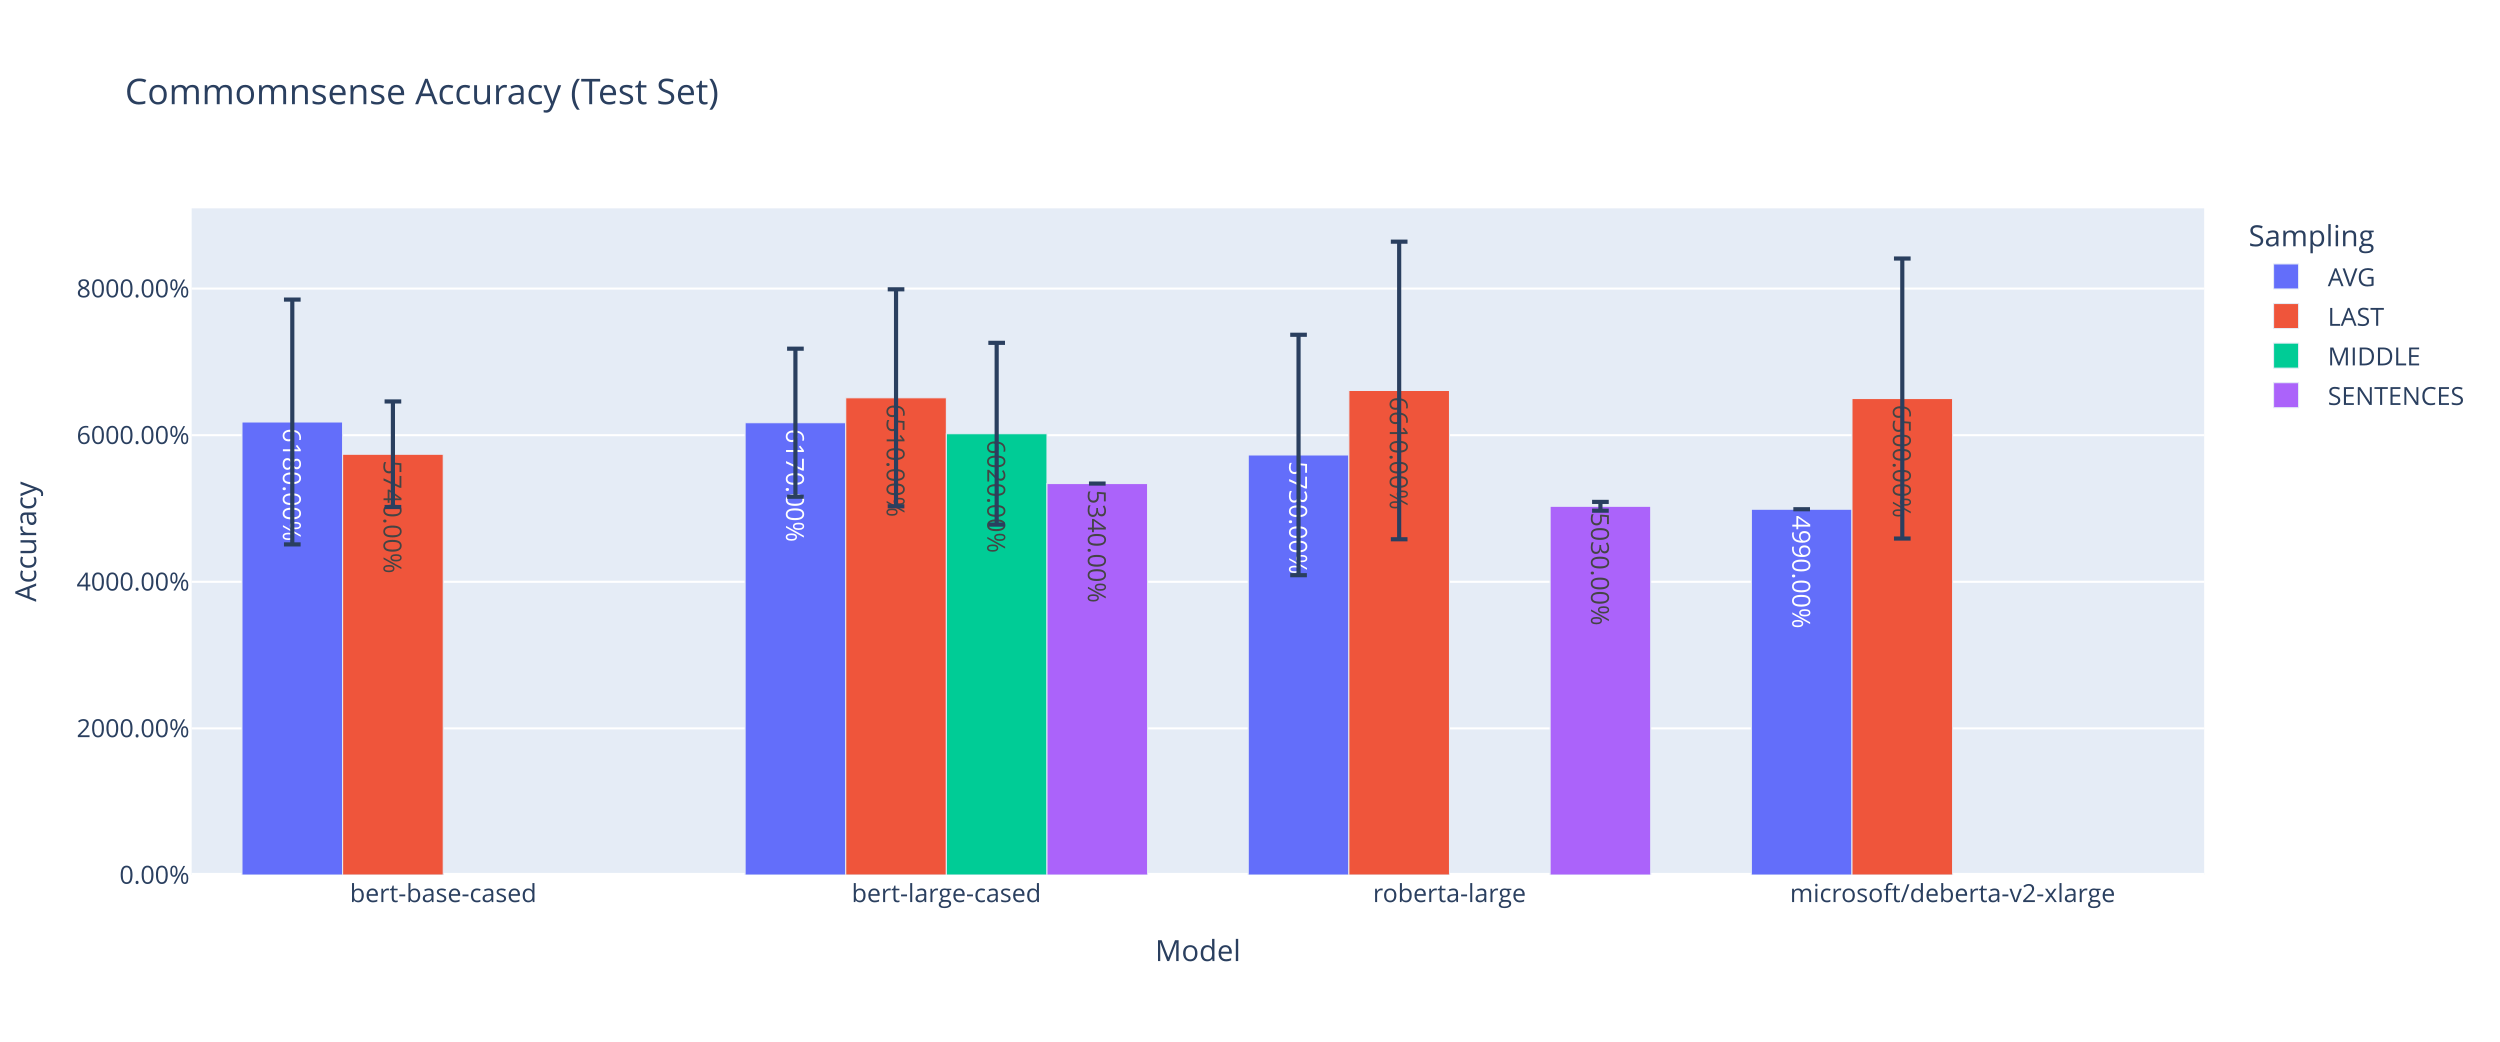
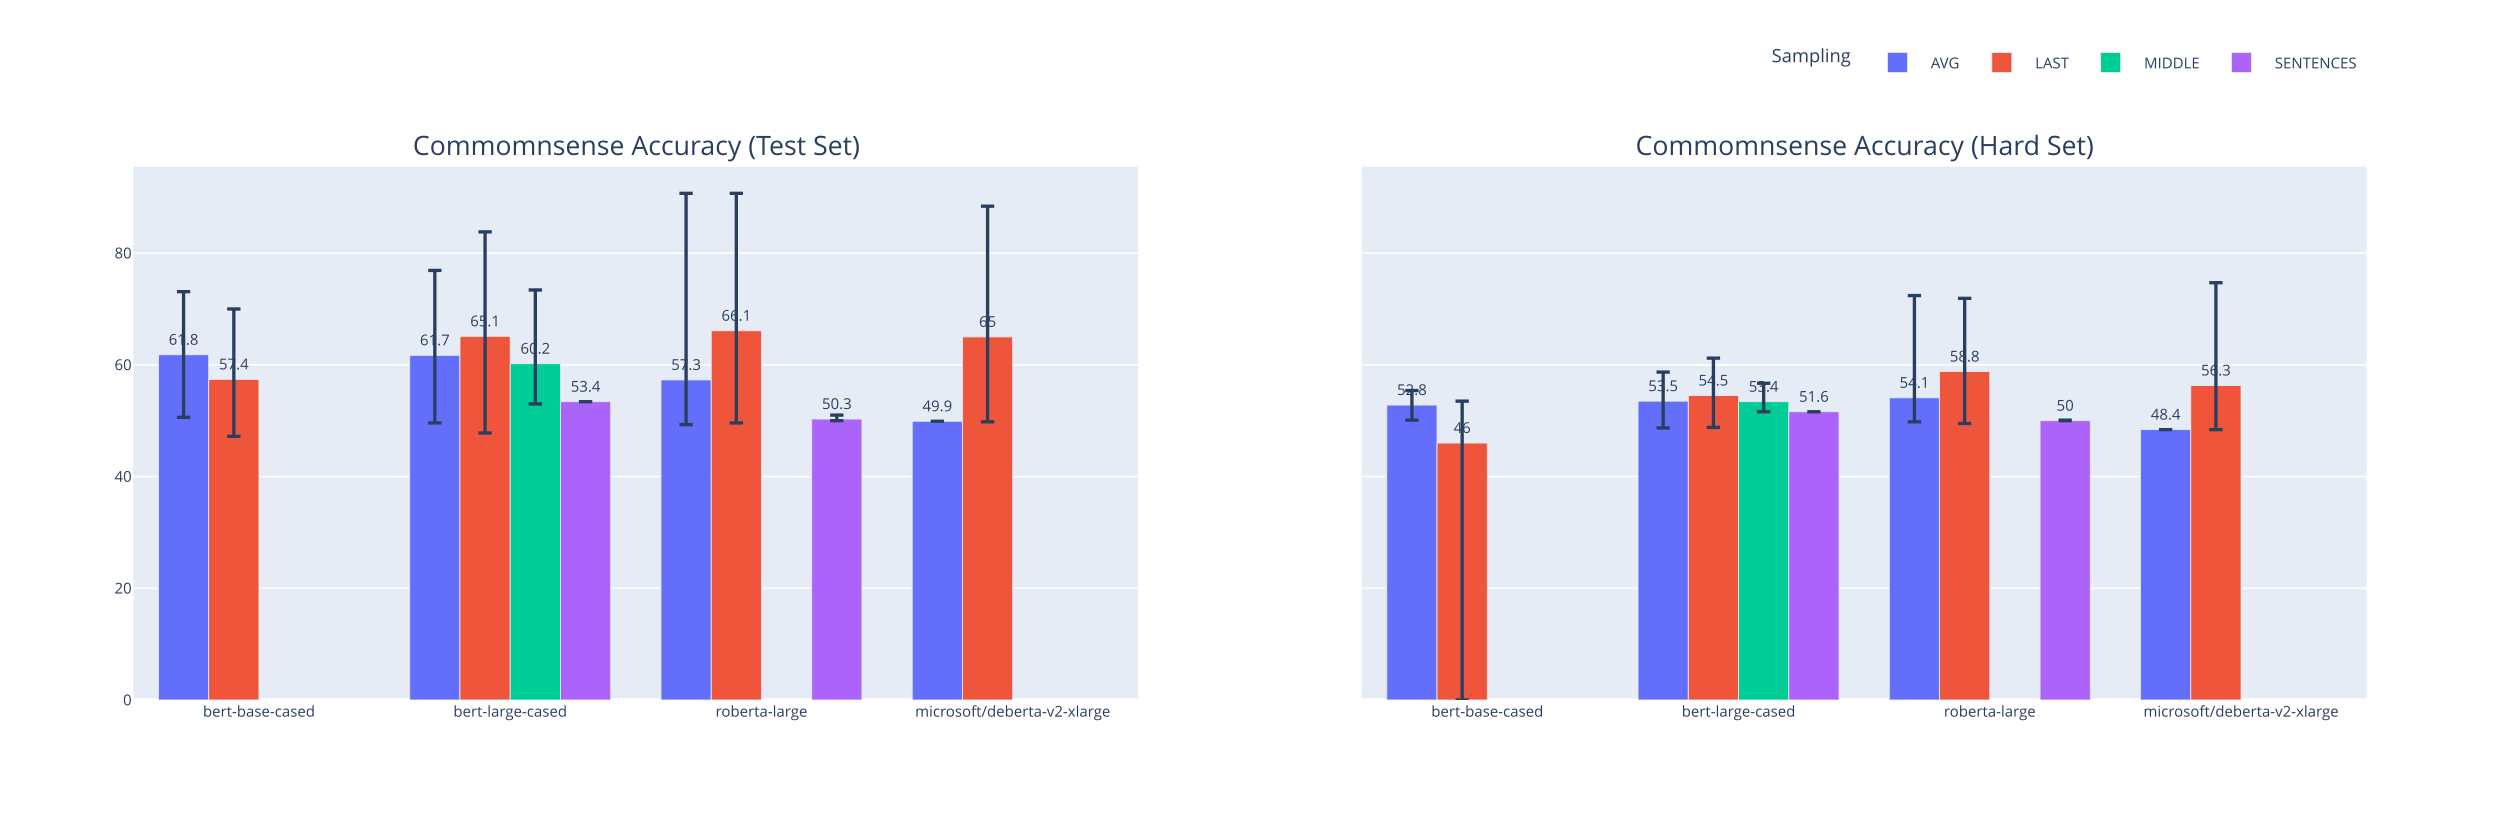
- <svg xmlns="http://www.w3.org/2000/svg" class="main-svg" width="1200" height="500" style="" viewBox="0 0 1200 500">
-   <rect x="0" y="0" width="1200" height="500" style="fill: rgb(255, 255, 255); fill-opacity: 1;" />
-   <defs id="defs-b6667d">
+ <svg xmlns="http://www.w3.org/2000/svg" class="main-svg" width="1500" height="500" style="" viewBox="0 0 1500 500">
+   <rect x="0" y="0" width="1500" height="500" style="fill: rgb(255, 255, 255); fill-opacity: 1;" />
+   <defs id="defs-e2e1d3">
    <g class="clips">
-       <clipPath id="clipb6667dxyplot" class="plotclip">
-         <rect width="966" height="320" />
-       </clipPath>
-       <clipPath class="axesclip" id="clipb6667dx">
-         <rect x="92" y="0" width="966" height="500" />
-       </clipPath>
-       <clipPath class="axesclip" id="clipb6667dy">
-         <rect x="0" y="100" width="1200" height="320" />
-       </clipPath>
-       <clipPath class="axesclip" id="clipb6667dxy">
-         <rect x="92" y="100" width="966" height="320" />
+       <clipPath id="clipe2e1d3xyplot" class="plotclip">
+         <rect width="603" height="320" />
+       </clipPath>
+       <clipPath id="clipe2e1d3x2y2plot" class="plotclip">
+         <rect width="603" height="320" />
+       </clipPath>
+       <clipPath class="axesclip" id="clipe2e1d3x">
+         <rect x="80" y="0" width="603" height="500" />
+       </clipPath>
+       <clipPath class="axesclip" id="clipe2e1d3y">
+         <rect x="0" y="100" width="1500" height="320" />
+       </clipPath>
+       <clipPath class="axesclip" id="clipe2e1d3xy">
+         <rect x="80" y="100" width="603" height="320" />
+       </clipPath>
+       <clipPath class="axesclip" id="clipe2e1d3y2">
+         <rect x="0" y="100" width="1500" height="320" />
+       </clipPath>
+       <clipPath class="axesclip" id="clipe2e1d3xy2">
+         <rect x="80" y="100" width="603" height="320" />
+       </clipPath>
+       <clipPath class="axesclip" id="clipe2e1d3x2">
+         <rect x="817" y="0" width="603" height="500" />
+       </clipPath>
+       <clipPath class="axesclip" id="clipe2e1d3x2y">
+         <rect x="817" y="100" width="603" height="320" />
+       </clipPath>
+       <clipPath class="axesclip" id="clipe2e1d3x2y2">
+         <rect x="817" y="100" width="603" height="320" />
      </clipPath>
    </g>
    <g class="gradients" />
    <g class="patterns" />
  </defs>
  <g class="bglayer">
-     <rect class="bg" x="92" y="100" width="966" height="320" style="fill: rgb(229, 236, 246); fill-opacity: 1; stroke-width: 0;" />
+     <rect class="bg" x="80" y="100" width="603" height="320" style="fill: rgb(229, 236, 246); fill-opacity: 1; stroke-width: 0;" />
+     <rect class="bg" x="817" y="100" width="603" height="320" style="fill: rgb(229, 236, 246); fill-opacity: 1; stroke-width: 0;" />
  </g>
  <g class="layer-below">
    <g class="imagelayer" />
    <g class="shapelayer" />
  </g>
  <g class="cartesianlayer">
    <g class="subplot xy">
      <g class="layer-subplot">
        <g class="shapelayer" />
        <g class="imagelayer" />
      </g>
      <g class="minor-gridlayer">
        <g class="x" />
        <g class="y" />
      </g>
      <g class="gridlayer">
        <g class="x" />
        <g class="y">
-           <path class="ygrid crisp" transform="translate(0,349.63)" d="M92,0h966" style="stroke: rgb(255, 255, 255); stroke-opacity: 1; stroke-width: 1px;" />
-           <path class="ygrid crisp" transform="translate(0,279.26)" d="M92,0h966" style="stroke: rgb(255, 255, 255); stroke-opacity: 1; stroke-width: 1px;" />
-           <path class="ygrid crisp" transform="translate(0,208.89)" d="M92,0h966" style="stroke: rgb(255, 255, 255); stroke-opacity: 1; stroke-width: 1px;" />
-           <path class="ygrid crisp" transform="translate(0,138.52)" d="M92,0h966" style="stroke: rgb(255, 255, 255); stroke-opacity: 1; stroke-width: 1px;" />
+           <path class="ygrid crisp" transform="translate(0,352.97)" d="M80,0h603" style="stroke: rgb(255, 255, 255); stroke-opacity: 1; stroke-width: 1px;" />
+           <path class="ygrid crisp" transform="translate(0,285.93)" d="M80,0h603" style="stroke: rgb(255, 255, 255); stroke-opacity: 1; stroke-width: 1px;" />
+           <path class="ygrid crisp" transform="translate(0,218.9)" d="M80,0h603" style="stroke: rgb(255, 255, 255); stroke-opacity: 1; stroke-width: 1px;" />
+           <path class="ygrid crisp" transform="translate(0,151.86)" d="M80,0h603" style="stroke: rgb(255, 255, 255); stroke-opacity: 1; stroke-width: 1px;" />
        </g>
      </g>
      <g class="zerolinelayer">
-         <path class="yzl zl crisp" transform="translate(0,420)" d="M92,0h966" style="stroke: rgb(255, 255, 255); stroke-opacity: 1; stroke-width: 2px;" />
+         <path class="yzl zl crisp" transform="translate(0,420)" d="M80,0h603" style="stroke: rgb(255, 255, 255); stroke-opacity: 1; stroke-width: 2px;" />
      </g>
      <g class="layer-between">
        <g class="shapelayer" />
        <g class="imagelayer" />
      </g>
      <path class="xlines-below" />
      <path class="ylines-below" />
      <g class="overlines-below" />
      <g class="xaxislayer-below" />
      <g class="yaxislayer-below" />
      <g class="overaxes-below" />
      <g class="overplot">
-         <g class="xy" transform="translate(92,100)" clip-path="url(#clipb6667dxyplot)">
+         <g class="xy" transform="translate(80,100)" clip-path="url(#clipe2e1d3xyplot)">
          <g class="barlayer mlayer">
            <g class="trace bars" style="opacity: 1;">
              <g class="points">
                <g class="point">
-                   <path d="M24.15,320V102.56H72.45V320Z" style="vector-effect: none; opacity: 1; stroke-width: 0.5px; fill: rgb(99, 110, 250); fill-opacity: 1; stroke: rgb(229, 236, 246); stroke-opacity: 1;" />
-                   <text class="bartext bartext-inside" text-anchor="middle" data-notex="1" x="0" y="0" style="font-family: 'Open Sans', verdana, arial, sans-serif; font-size: 12px; fill: rgb(255, 255, 255); fill-opacity: 1; white-space: pre;" transform="translate(48.2375,137.2475)rotate(90 0.0625 -4.5)">6180.00%</text>
-                 </g>
-                 <g class="point">
-                   <path d="M265.65,320V102.91H313.95V320Z" style="vector-effect: none; opacity: 1; stroke-width: 0.5px; fill: rgb(99, 110, 250); fill-opacity: 1; stroke: rgb(229, 236, 246); stroke-opacity: 1;" />
-                   <text class="bartext bartext-inside" text-anchor="middle" data-notex="1" x="0" y="0" style="font-family: 'Open Sans', verdana, arial, sans-serif; font-size: 12px; fill: rgb(255, 255, 255); fill-opacity: 1; white-space: pre;" transform="translate(289.7375,137.5975)rotate(90 0.0625 -4.5)">6170.00%</text>
-                 </g>
-                 <g class="point">
-                   <path d="M507.15,320V118.39H555.45V320Z" style="vector-effect: none; opacity: 1; stroke-width: 0.5px; fill: rgb(99, 110, 250); fill-opacity: 1; stroke: rgb(229, 236, 246); stroke-opacity: 1;" />
-                   <text class="bartext bartext-inside" text-anchor="middle" data-notex="1" x="0" y="0" style="font-family: 'Open Sans', verdana, arial, sans-serif; font-size: 12px; fill: rgb(255, 255, 255); fill-opacity: 1; white-space: pre;" transform="translate(531.2375,153.0775)rotate(90 0.0625 -4.5)">5730.00%</text>
-                 </g>
-                 <g class="point">
-                   <path d="M748.65,320V144.43H796.95V320Z" style="vector-effect: none; opacity: 1; stroke-width: 0.5px; fill: rgb(99, 110, 250); fill-opacity: 1; stroke: rgb(229, 236, 246); stroke-opacity: 1;" />
-                   <text class="bartext bartext-inside" text-anchor="middle" data-notex="1" x="0" y="0" style="font-family: 'Open Sans', verdana, arial, sans-serif; font-size: 12px; fill: rgb(255, 255, 255); fill-opacity: 1; white-space: pre;" transform="translate(772.7375,179.1175)rotate(90 0.0625 -4.5)">4990.00%</text>
-                 </g>
-               </g>
-               <g class="errorbar" style="opacity: 1;">
-                 <path class="yerror" d="M44.3,43.8h8m-4,0V161.31m-4,0h8" style="vector-effect: none; stroke-width: 2px; stroke: rgb(42, 63, 95); stroke-opacity: 1;" />
-               </g>
-               <g class="errorbar" style="opacity: 1;">
-                 <path class="yerror" d="M285.8,67.37h8m-4,0V138.44m-4,0h8" style="vector-effect: none; stroke-width: 2px; stroke: rgb(42, 63, 95); stroke-opacity: 1;" />
-               </g>
-               <g class="errorbar" style="opacity: 1;">
-                 <path class="yerror" d="M527.3,60.69h8m-4,0V176.09m-4,0h8" style="vector-effect: none; stroke-width: 2px; stroke: rgb(42, 63, 95); stroke-opacity: 1;" />
-               </g>
-               <g class="errorbar" style="opacity: 1;">
-                 <path class="yerror" d="M768.8,144.43h8m-4,0V144.43m-4,0h8" style="vector-effect: none; stroke-width: 2px; stroke: rgb(42, 63, 95); stroke-opacity: 1;" />
-               </g>
-             </g>
-             <g class="trace bars" style="opacity: 1;">
-               <g class="points">
-                 <g class="point">
-                   <path d="M72.45,320V118.04H120.75V320Z" style="vector-effect: none; opacity: 1; stroke-width: 0.5px; fill: rgb(239, 85, 59); fill-opacity: 1; stroke: rgb(229, 236, 246); stroke-opacity: 1;" />
-                   <text class="bartext bartext-inside" text-anchor="middle" data-notex="1" x="0" y="0" style="font-family: 'Open Sans', verdana, arial, sans-serif; font-size: 12px; fill: rgb(68, 68, 68); fill-opacity: 1; white-space: pre;" transform="translate(96.5375,152.7275)rotate(90 0.0625 -4.5)">5740.00%</text>
-                 </g>
-                 <g class="point">
-                   <path d="M313.95,320V90.94H362.25V320Z" style="vector-effect: none; opacity: 1; stroke-width: 0.5px; fill: rgb(239, 85, 59); fill-opacity: 1; stroke: rgb(229, 236, 246); stroke-opacity: 1;" />
-                   <text class="bartext bartext-inside" text-anchor="middle" data-notex="1" x="0" y="0" style="font-family: 'Open Sans', verdana, arial, sans-serif; font-size: 12px; fill: rgb(68, 68, 68); fill-opacity: 1; white-space: pre;" transform="translate(338.0375,125.6275)rotate(90 0.0625 -4.5)">6510.00%</text>
-                 </g>
-                 <g class="point">
-                   <path d="M555.45,320V87.43H603.75V320Z" style="vector-effect: none; opacity: 1; stroke-width: 0.5px; fill: rgb(239, 85, 59); fill-opacity: 1; stroke: rgb(229, 236, 246); stroke-opacity: 1;" />
-                   <text class="bartext bartext-inside" text-anchor="middle" data-notex="1" x="0" y="0" style="font-family: 'Open Sans', verdana, arial, sans-serif; font-size: 12px; fill: rgb(68, 68, 68); fill-opacity: 1; white-space: pre;" transform="translate(579.5375,122.1175)rotate(90 0.0625 -4.5)">6610.00%</text>
-                 </g>
-                 <g class="point">
-                   <path d="M796.95,320V91.3H845.25V320Z" style="vector-effect: none; opacity: 1; stroke-width: 0.5px; fill: rgb(239, 85, 59); fill-opacity: 1; stroke: rgb(229, 236, 246); stroke-opacity: 1;" />
-                   <text class="bartext bartext-inside" text-anchor="middle" data-notex="1" x="0" y="0" style="font-family: 'Open Sans', verdana, arial, sans-serif; font-size: 12px; fill: rgb(68, 68, 68); fill-opacity: 1; white-space: pre;" transform="translate(821.0375,125.9875)rotate(90 0.0625 -4.5)">6500.00%</text>
-                 </g>
-               </g>
-               <g class="errorbar" style="opacity: 1;">
-                 <path class="yerror" d="M92.6,92.7h8m-4,0V143.37m-4,0h8" style="vector-effect: none; stroke-width: 2px; stroke: rgb(42, 63, 95); stroke-opacity: 1;" />
-               </g>
-               <g class="errorbar" style="opacity: 1;">
-                 <path class="yerror" d="M334.1,38.87h8m-4,0V143.02m-4,0h8" style="vector-effect: none; stroke-width: 2px; stroke: rgb(42, 63, 95); stroke-opacity: 1;" />
-               </g>
-               <g class="errorbar" style="opacity: 1;">
-                 <path class="yerror" d="M575.6,16h8m-4,0V158.85m-4,0h8" style="vector-effect: none; stroke-width: 2px; stroke: rgb(42, 63, 95); stroke-opacity: 1;" />
-               </g>
-               <g class="errorbar" style="opacity: 1;">
-                 <path class="yerror" d="M817.1,24.09h8m-4,0V158.5m-4,0h8" style="vector-effect: none; stroke-width: 2px; stroke: rgb(42, 63, 95); stroke-opacity: 1;" />
-               </g>
-             </g>
-             <g class="trace bars" style="opacity: 1;">
-               <g class="points">
-                 <g class="point">
-                   <path d="M362.25,320V108.19H410.55V320Z" style="vector-effect: none; opacity: 1; stroke-width: 0.5px; fill: rgb(0, 204, 150); fill-opacity: 1; stroke: rgb(229, 236, 246); stroke-opacity: 1;" />
-                   <text class="bartext bartext-inside" text-anchor="middle" data-notex="1" x="0" y="0" style="font-family: 'Open Sans', verdana, arial, sans-serif; font-size: 12px; fill: rgb(68, 68, 68); fill-opacity: 1; white-space: pre;" transform="translate(386.3375,142.8775)rotate(90 0.0625 -4.5)">6020.00%</text>
-                 </g>
-               </g>
-               <g class="errorbar" style="opacity: 1;">
-                 <path class="yerror" d="M382.4,64.56h8m-4,0V151.81m-4,0h8" style="vector-effect: none; stroke-width: 2px; stroke: rgb(42, 63, 95); stroke-opacity: 1;" />
-               </g>
-             </g>
-             <g class="trace bars" style="opacity: 1;">
-               <g class="points">
-                 <g class="point">
-                   <path d="M410.55,320V132.11H458.85V320Z" style="vector-effect: none; opacity: 1; stroke-width: 0.5px; fill: rgb(171, 99, 250); fill-opacity: 1; stroke: rgb(229, 236, 246); stroke-opacity: 1;" />
-                   <text class="bartext bartext-inside" text-anchor="middle" data-notex="1" x="0" y="0" style="font-family: 'Open Sans', verdana, arial, sans-serif; font-size: 12px; fill: rgb(68, 68, 68); fill-opacity: 1; white-space: pre;" transform="translate(434.6375,166.7975)rotate(90 0.0625 -4.5)">5340.00%</text>
-                 </g>
-                 <g class="point">
-                   <path d="M652.05,320V143.02H700.35V320Z" style="vector-effect: none; opacity: 1; stroke-width: 0.5px; fill: rgb(171, 99, 250); fill-opacity: 1; stroke: rgb(229, 236, 246); stroke-opacity: 1;" />
-                   <text class="bartext bartext-inside" text-anchor="middle" data-notex="1" x="0" y="0" style="font-family: 'Open Sans', verdana, arial, sans-serif; font-size: 12px; fill: rgb(68, 68, 68); fill-opacity: 1; white-space: pre;" transform="translate(676.1375,177.7075)rotate(90 0.0625 -4.5)">5030.00%</text>
-                 </g>
-               </g>
-               <g class="errorbar" style="opacity: 1;">
-                 <path class="yerror" d="M430.7,132.11h8m-4,0V132.11m-4,0h8" style="vector-effect: none; stroke-width: 2px; stroke: rgb(42, 63, 95); stroke-opacity: 1;" />
-               </g>
-               <g class="errorbar" style="opacity: 1;">
-                 <path class="yerror" d="M672.2,140.91h8m-4,0V145.13m-4,0h8" style="vector-effect: none; stroke-width: 2px; stroke: rgb(42, 63, 95); stroke-opacity: 1;" />
+                   <path d="M15.07,320V112.86H45.22V320Z" style="vector-effect: none; opacity: 1; stroke-width: 0.5px; fill: rgb(99, 110, 250); fill-opacity: 1; stroke: rgb(229, 236, 246); stroke-opacity: 1;" />
+                   <text class="bartext bartext-outside" text-anchor="middle" data-notex="1" x="0" y="0" style="font-family: 'Open Sans', verdana, arial, sans-serif; font-size: 9px; fill: rgb(42, 63, 95); fill-opacity: 1; white-space: pre;" transform="translate(30.145,106.86)">61.8</text>
+                 </g>
+                 <g class="point">
+                   <path d="M165.83,320V113.2H195.98V320Z" style="vector-effect: none; opacity: 1; stroke-width: 0.5px; fill: rgb(99, 110, 250); fill-opacity: 1; stroke: rgb(229, 236, 246); stroke-opacity: 1;" />
+                   <text class="bartext bartext-outside" text-anchor="middle" data-notex="1" x="0" y="0" style="font-family: 'Open Sans', verdana, arial, sans-serif; font-size: 9px; fill: rgb(42, 63, 95); fill-opacity: 1; white-space: pre;" transform="translate(180.905,107.2)">61.7</text>
+                 </g>
+                 <g class="point">
+                   <path d="M316.58,320V127.95H346.73V320Z" style="vector-effect: none; opacity: 1; stroke-width: 0.5px; fill: rgb(99, 110, 250); fill-opacity: 1; stroke: rgb(229, 236, 246); stroke-opacity: 1;" />
+                   <text class="bartext bartext-outside" text-anchor="middle" data-notex="1" x="0" y="0" style="font-family: 'Open Sans', verdana, arial, sans-serif; font-size: 9px; fill: rgb(42, 63, 95); fill-opacity: 1; white-space: pre;" transform="translate(331.655,121.95)">57.3</text>
+                 </g>
+                 <g class="point">
+                   <path d="M467.33,320V152.75H497.48V320Z" style="vector-effect: none; opacity: 1; stroke-width: 0.5px; fill: rgb(99, 110, 250); fill-opacity: 1; stroke: rgb(229, 236, 246); stroke-opacity: 1;" />
+                   <text class="bartext bartext-outside" text-anchor="middle" data-notex="1" x="0" y="0" style="font-family: 'Open Sans', verdana, arial, sans-serif; font-size: 9px; fill: rgb(42, 63, 95); fill-opacity: 1; white-space: pre;" transform="translate(482.405,146.75)">49.9</text>
+                 </g>
+               </g>
+               <g class="errorbar">
+                 <path class="yerror" d="M26.15,74.99h8m-4,0V150.4m-4,0h8" style="vector-effect: none; stroke-width: 2px; stroke: rgb(42, 63, 95); stroke-opacity: 1;" />
+               </g>
+               <g class="errorbar">
+                 <path class="yerror" d="M176.9,62.25h8m-4,0V153.76m-4,0h8" style="vector-effect: none; stroke-width: 2px; stroke: rgb(42, 63, 95); stroke-opacity: 1;" />
+               </g>
+               <g class="errorbar">
+                 <path class="yerror" d="M327.65,16h8m-4,0V154.76m-4,0h8" style="vector-effect: none; stroke-width: 2px; stroke: rgb(42, 63, 95); stroke-opacity: 1;" />
+               </g>
+               <g class="errorbar">
+                 <path class="yerror" d="M478.4,152.75h8m-4,0V152.75m-4,0h8" style="vector-effect: none; stroke-width: 2px; stroke: rgb(42, 63, 95); stroke-opacity: 1;" />
+               </g>
+             </g>
+             <g class="trace bars" style="opacity: 1;">
+               <g class="points">
+                 <g class="point">
+                   <path d="M45.22,320V127.61H75.38V320Z" style="vector-effect: none; opacity: 1; stroke-width: 0.5px; fill: rgb(239, 85, 59); fill-opacity: 1; stroke: rgb(229, 236, 246); stroke-opacity: 1;" />
+                   <text class="bartext bartext-outside" text-anchor="middle" data-notex="1" x="0" y="0" style="font-family: 'Open Sans', verdana, arial, sans-serif; font-size: 9px; fill: rgb(42, 63, 95); fill-opacity: 1; white-space: pre;" transform="translate(60.3,121.61)">57.4</text>
+                 </g>
+                 <g class="point">
+                   <path d="M195.98,320V101.8H226.13V320Z" style="vector-effect: none; opacity: 1; stroke-width: 0.5px; fill: rgb(239, 85, 59); fill-opacity: 1; stroke: rgb(229, 236, 246); stroke-opacity: 1;" />
+                   <text class="bartext bartext-outside" text-anchor="middle" data-notex="1" x="0" y="0" style="font-family: 'Open Sans', verdana, arial, sans-serif; font-size: 9px; fill: rgb(42, 63, 95); fill-opacity: 1; white-space: pre;" transform="translate(211.055,95.8)">65.1</text>
+                 </g>
+                 <g class="point">
+                   <path d="M346.73,320V98.45H376.88V320Z" style="vector-effect: none; opacity: 1; stroke-width: 0.5px; fill: rgb(239, 85, 59); fill-opacity: 1; stroke: rgb(229, 236, 246); stroke-opacity: 1;" />
+                   <text class="bartext bartext-outside" text-anchor="middle" data-notex="1" x="0" y="0" style="font-family: 'Open Sans', verdana, arial, sans-serif; font-size: 9px; fill: rgb(42, 63, 95); fill-opacity: 1; white-space: pre;" transform="translate(361.805,92.45)">66.1</text>
+                 </g>
+                 <g class="point">
+                   <path d="M497.48,320V102.14H527.63V320Z" style="vector-effect: none; opacity: 1; stroke-width: 0.5px; fill: rgb(239, 85, 59); fill-opacity: 1; stroke: rgb(229, 236, 246); stroke-opacity: 1;" />
+                   <text class="bartext bartext-outside" text-anchor="middle" data-notex="1" x="0" y="0" style="font-family: 'Open Sans', verdana, arial, sans-serif; font-size: 9px; fill: rgb(42, 63, 95); fill-opacity: 1; white-space: pre;" transform="translate(512.555,96.14)">65</text>
+                 </g>
+               </g>
+               <g class="errorbar">
+                 <path class="yerror" d="M56.3,85.38h8m-4,0V161.8m-4,0h8" style="vector-effect: none; stroke-width: 2px; stroke: rgb(42, 63, 95); stroke-opacity: 1;" />
+               </g>
+               <g class="errorbar">
+                 <path class="yerror" d="M207.05,39.13h8m-4,0V159.79m-4,0h8" style="vector-effect: none; stroke-width: 2px; stroke: rgb(42, 63, 95); stroke-opacity: 1;" />
+               </g>
+               <g class="errorbar">
+                 <path class="yerror" d="M357.8,16h8m-4,0V153.76m-4,0h8" style="vector-effect: none; stroke-width: 2px; stroke: rgb(42, 63, 95); stroke-opacity: 1;" />
+               </g>
+               <g class="errorbar">
+                 <path class="yerror" d="M508.55,23.71h8m-4,0V153.08m-4,0h8" style="vector-effect: none; stroke-width: 2px; stroke: rgb(42, 63, 95); stroke-opacity: 1;" />
+               </g>
+             </g>
+             <g class="trace bars" style="opacity: 1;">
+               <g class="points">
+                 <g class="point">
+                   <path d="M226.13,320V118.23H256.27V320Z" style="vector-effect: none; opacity: 1; stroke-width: 0.5px; fill: rgb(0, 204, 150); fill-opacity: 1; stroke: rgb(229, 236, 246); stroke-opacity: 1;" />
+                   <text class="bartext bartext-outside" text-anchor="middle" data-notex="1" x="0" y="0" style="font-family: 'Open Sans', verdana, arial, sans-serif; font-size: 9px; fill: rgb(42, 63, 95); fill-opacity: 1; white-space: pre;" transform="translate(241.2,112.23)">60.2</text>
+                 </g>
+               </g>
+               <g class="errorbar">
+                 <path class="yerror" d="M237.2,73.98h8m-4,0V142.36m-4,0h8" style="vector-effect: none; stroke-width: 2px; stroke: rgb(42, 63, 95); stroke-opacity: 1;" />
+               </g>
+             </g>
+             <g class="trace bars" style="opacity: 1;">
+               <g class="points">
+                 <g class="point">
+                   <path d="M256.27,320V141.02H286.42V320Z" style="vector-effect: none; opacity: 1; stroke-width: 0.5px; fill: rgb(171, 99, 250); fill-opacity: 1; stroke: rgb(229, 236, 246); stroke-opacity: 1;" />
+                   <text class="bartext bartext-outside" text-anchor="middle" data-notex="1" x="0" y="0" style="font-family: 'Open Sans', verdana, arial, sans-serif; font-size: 9px; fill: rgb(42, 63, 95); fill-opacity: 1; white-space: pre;" transform="translate(271.345,135.02)">53.4</text>
+                 </g>
+                 <g class="point">
+                   <path d="M407.03,320V151.41H437.18V320Z" style="vector-effect: none; opacity: 1; stroke-width: 0.5px; fill: rgb(171, 99, 250); fill-opacity: 1; stroke: rgb(229, 236, 246); stroke-opacity: 1;" />
+                   <text class="bartext bartext-outside" text-anchor="middle" data-notex="1" x="0" y="0" style="font-family: 'Open Sans', verdana, arial, sans-serif; font-size: 9px; fill: rgb(42, 63, 95); fill-opacity: 1; white-space: pre;" transform="translate(422.105,145.41)">50.3</text>
+                 </g>
+               </g>
+               <g class="errorbar">
+                 <path class="yerror" d="M267.35,141.02h8m-4,0V141.02m-4,0h8" style="vector-effect: none; stroke-width: 2px; stroke: rgb(42, 63, 95); stroke-opacity: 1;" />
+               </g>
+               <g class="errorbar">
+                 <path class="yerror" d="M418.1,149.06h8m-4,0V152.41m-4,0h8" style="vector-effect: none; stroke-width: 2px; stroke: rgb(42, 63, 95); stroke-opacity: 1;" />
              </g>
            </g>
          </g>
        </g>
      </g>
      <path class="xlines-above crisp" d="M0,0" style="fill: none;" />
      <path class="ylines-above crisp" d="M0,0" style="fill: none;" />
      <g class="overlines-above" />
      <g class="xaxislayer-above">
        <g class="xtick">
-           <text text-anchor="middle" x="0" y="433" transform="translate(212.75,0)" style="font-family: 'Open Sans', verdana, arial, sans-serif; font-size: 12px; fill: rgb(42, 63, 95); fill-opacity: 1; white-space: pre; opacity: 1;">bert-base-cased</text>
+           <text text-anchor="middle" x="0" y="430" transform="translate(155.38,0)" style="font-family: 'Open Sans', verdana, arial, sans-serif; font-size: 9px; fill: rgb(42, 63, 95); fill-opacity: 1; white-space: pre; opacity: 1;">bert-base-cased</text>
        </g>
        <g class="xtick">
-           <text text-anchor="middle" x="0" y="433" transform="translate(454.25,0)" style="font-family: 'Open Sans', verdana, arial, sans-serif; font-size: 12px; fill: rgb(42, 63, 95); fill-opacity: 1; white-space: pre; opacity: 1;">bert-large-cased</text>
+           <text text-anchor="middle" x="0" y="430" transform="translate(306.13,0)" style="font-family: 'Open Sans', verdana, arial, sans-serif; font-size: 9px; fill: rgb(42, 63, 95); fill-opacity: 1; white-space: pre; opacity: 1;">bert-large-cased</text>
        </g>
        <g class="xtick">
-           <text text-anchor="middle" x="0" y="433" transform="translate(695.75,0)" style="font-family: 'Open Sans', verdana, arial, sans-serif; font-size: 12px; fill: rgb(42, 63, 95); fill-opacity: 1; white-space: pre; opacity: 1;">roberta-large</text>
+           <text text-anchor="middle" x="0" y="430" transform="translate(456.88,0)" style="font-family: 'Open Sans', verdana, arial, sans-serif; font-size: 9px; fill: rgb(42, 63, 95); fill-opacity: 1; white-space: pre; opacity: 1;">roberta-large</text>
        </g>
        <g class="xtick">
-           <text text-anchor="middle" x="0" y="433" transform="translate(937.25,0)" style="font-family: 'Open Sans', verdana, arial, sans-serif; font-size: 12px; fill: rgb(42, 63, 95); fill-opacity: 1; white-space: pre; opacity: 1;">microsoft/deberta-v2-xlarge</text>
+           <text text-anchor="middle" x="0" y="430" transform="translate(607.63,0)" style="font-family: 'Open Sans', verdana, arial, sans-serif; font-size: 9px; fill: rgb(42, 63, 95); fill-opacity: 1; white-space: pre; opacity: 1;">microsoft/deberta-v2-xlarge</text>
        </g>
      </g>
      <g class="yaxislayer-above">
        <g class="ytick">
-           <text text-anchor="end" x="91" y="4.2" transform="translate(0,420)" style="font-family: 'Open Sans', verdana, arial, sans-serif; font-size: 12px; fill: rgb(42, 63, 95); fill-opacity: 1; white-space: pre; opacity: 1;">0.00%</text>
+           <text text-anchor="end" x="79" y="3.15" transform="translate(0,420)" style="font-family: 'Open Sans', verdana, arial, sans-serif; font-size: 9px; fill: rgb(42, 63, 95); fill-opacity: 1; white-space: pre; opacity: 1;">0</text>
        </g>
        <g class="ytick">
-           <text text-anchor="end" x="91" y="4.2" style="font-family: 'Open Sans', verdana, arial, sans-serif; font-size: 12px; fill: rgb(42, 63, 95); fill-opacity: 1; white-space: pre; opacity: 1;" transform="translate(0,349.63)">2000.00%</text>
+           <text text-anchor="end" x="79" y="3.15" style="font-family: 'Open Sans', verdana, arial, sans-serif; font-size: 9px; fill: rgb(42, 63, 95); fill-opacity: 1; white-space: pre; opacity: 1;" transform="translate(0,352.97)">20</text>
        </g>
        <g class="ytick">
-           <text text-anchor="end" x="91" y="4.2" style="font-family: 'Open Sans', verdana, arial, sans-serif; font-size: 12px; fill: rgb(42, 63, 95); fill-opacity: 1; white-space: pre; opacity: 1;" transform="translate(0,279.26)">4000.00%</text>
+           <text text-anchor="end" x="79" y="3.15" style="font-family: 'Open Sans', verdana, arial, sans-serif; font-size: 9px; fill: rgb(42, 63, 95); fill-opacity: 1; white-space: pre; opacity: 1;" transform="translate(0,285.93)">40</text>
        </g>
        <g class="ytick">
-           <text text-anchor="end" x="91" y="4.2" style="font-family: 'Open Sans', verdana, arial, sans-serif; font-size: 12px; fill: rgb(42, 63, 95); fill-opacity: 1; white-space: pre; opacity: 1;" transform="translate(0,208.89)">6000.00%</text>
+           <text text-anchor="end" x="79" y="3.15" style="font-family: 'Open Sans', verdana, arial, sans-serif; font-size: 9px; fill: rgb(42, 63, 95); fill-opacity: 1; white-space: pre; opacity: 1;" transform="translate(0,218.9)">60</text>
        </g>
        <g class="ytick">
-           <text text-anchor="end" x="91" y="4.2" style="font-family: 'Open Sans', verdana, arial, sans-serif; font-size: 12px; fill: rgb(42, 63, 95); fill-opacity: 1; white-space: pre; opacity: 1;" transform="translate(0,138.52)">8000.00%</text>
-         </g>
-       </g>
+           <text text-anchor="end" x="79" y="3.15" style="font-family: 'Open Sans', verdana, arial, sans-serif; font-size: 9px; fill: rgb(42, 63, 95); fill-opacity: 1; white-space: pre; opacity: 1;" transform="translate(0,151.86)">80</text>
+         </g>
+       </g>
+       <g class="overaxes-above" />
+     </g>
+     <g class="subplot x2y2">
+       <g class="layer-subplot">
+         <g class="shapelayer" />
+         <g class="imagelayer" />
+       </g>
+       <g class="minor-gridlayer">
+         <g class="x2" />
+         <g class="y2" />
+       </g>
+       <g class="gridlayer">
+         <g class="x2" />
+         <g class="y2">
+           <path class="y2grid crisp" transform="translate(0,352.97)" d="M817,0h603" style="stroke: rgb(255, 255, 255); stroke-opacity: 1; stroke-width: 1px;" />
+           <path class="y2grid crisp" transform="translate(0,285.93)" d="M817,0h603" style="stroke: rgb(255, 255, 255); stroke-opacity: 1; stroke-width: 1px;" />
+           <path class="y2grid crisp" transform="translate(0,218.9)" d="M817,0h603" style="stroke: rgb(255, 255, 255); stroke-opacity: 1; stroke-width: 1px;" />
+           <path class="y2grid crisp" transform="translate(0,151.86)" d="M817,0h603" style="stroke: rgb(255, 255, 255); stroke-opacity: 1; stroke-width: 1px;" />
+         </g>
+       </g>
+       <g class="zerolinelayer">
+         <path class="y2zl zl crisp" transform="translate(0,420)" d="M817,0h603" style="stroke: rgb(255, 255, 255); stroke-opacity: 1; stroke-width: 2px;" />
+       </g>
+       <g class="layer-between">
+         <g class="shapelayer" />
+         <g class="imagelayer" />
+       </g>
+       <path class="xlines-below" />
+       <path class="ylines-below" />
+       <g class="overlines-below" />
+       <g class="xaxislayer-below" />
+       <g class="yaxislayer-below" />
+       <g class="overaxes-below" />
+       <g class="overplot">
+         <g class="x2y2" transform="translate(817,100)" clip-path="url(#clipe2e1d3x2y2plot)">
+           <g class="barlayer mlayer">
+             <g class="trace bars" style="opacity: 1;">
+               <g class="points">
+                 <g class="point">
+                   <path d="M15.07,320V143.03H45.22V320Z" style="vector-effect: none; opacity: 1; stroke-width: 0.5px; fill: rgb(99, 110, 250); fill-opacity: 1; stroke: rgb(229, 236, 246); stroke-opacity: 1;" />
+                   <text class="bartext bartext-outside" text-anchor="middle" data-notex="1" x="0" y="0" style="font-family: 'Open Sans', verdana, arial, sans-serif; font-size: 9px; fill: rgb(42, 63, 95); fill-opacity: 1; white-space: pre;" transform="translate(30.145,137.03)">52.8</text>
+                 </g>
+                 <g class="point">
+                   <path d="M165.82,320V140.68H195.97V320Z" style="vector-effect: none; opacity: 1; stroke-width: 0.5px; fill: rgb(99, 110, 250); fill-opacity: 1; stroke: rgb(229, 236, 246); stroke-opacity: 1;" />
+                   <text class="bartext bartext-outside" text-anchor="middle" data-notex="1" x="0" y="0" style="font-family: 'Open Sans', verdana, arial, sans-serif; font-size: 9px; fill: rgb(42, 63, 95); fill-opacity: 1; white-space: pre;" transform="translate(180.895,134.68)">53.5</text>
+                 </g>
+                 <g class="point">
+                   <path d="M316.57,320V138.67H346.73V320Z" style="vector-effect: none; opacity: 1; stroke-width: 0.5px; fill: rgb(99, 110, 250); fill-opacity: 1; stroke: rgb(229, 236, 246); stroke-opacity: 1;" />
+                   <text class="bartext bartext-outside" text-anchor="middle" data-notex="1" x="0" y="0" style="font-family: 'Open Sans', verdana, arial, sans-serif; font-size: 9px; fill: rgb(42, 63, 95); fill-opacity: 1; white-space: pre;" transform="translate(331.65,132.67)">54.1</text>
+                 </g>
+                 <g class="point">
+                   <path d="M467.32,320V157.78H497.48V320Z" style="vector-effect: none; opacity: 1; stroke-width: 0.5px; fill: rgb(99, 110, 250); fill-opacity: 1; stroke: rgb(229, 236, 246); stroke-opacity: 1;" />
+                   <text class="bartext bartext-outside" text-anchor="middle" data-notex="1" x="0" y="0" style="font-family: 'Open Sans', verdana, arial, sans-serif; font-size: 9px; fill: rgb(42, 63, 95); fill-opacity: 1; white-space: pre;" transform="translate(482.4,151.78)">48.4</text>
+                 </g>
+               </g>
+               <g class="errorbar">
+                 <path class="yerror" d="M26.15,134.32h8m-4,0V152.08m-4,0h8" style="vector-effect: none; stroke-width: 2px; stroke: rgb(42, 63, 95); stroke-opacity: 1;" />
+               </g>
+               <g class="errorbar">
+                 <path class="yerror" d="M176.9,123.25h8m-4,0V156.77m-4,0h8" style="vector-effect: none; stroke-width: 2px; stroke: rgb(42, 63, 95); stroke-opacity: 1;" />
+               </g>
+               <g class="errorbar">
+                 <path class="yerror" d="M327.65,77.34h8m-4,0V153.08m-4,0h8" style="vector-effect: none; stroke-width: 2px; stroke: rgb(42, 63, 95); stroke-opacity: 1;" />
+               </g>
+               <g class="errorbar">
+                 <path class="yerror" d="M478.4,157.78h8m-4,0V157.78m-4,0h8" style="vector-effect: none; stroke-width: 2px; stroke: rgb(42, 63, 95); stroke-opacity: 1;" />
+               </g>
+             </g>
+             <g class="trace bars" style="opacity: 1;">
+               <g class="points">
+                 <g class="point">
+                   <path d="M45.22,320V165.82H75.37V320Z" style="vector-effect: none; opacity: 1; stroke-width: 0.5px; fill: rgb(239, 85, 59); fill-opacity: 1; stroke: rgb(229, 236, 246); stroke-opacity: 1;" />
+                   <text class="bartext bartext-outside" text-anchor="middle" data-notex="1" x="0" y="0" style="font-family: 'Open Sans', verdana, arial, sans-serif; font-size: 9px; fill: rgb(42, 63, 95); fill-opacity: 1; white-space: pre;" transform="translate(60.295,159.82)">46</text>
+                 </g>
+                 <g class="point">
+                   <path d="M195.97,320V137.33H226.12V320Z" style="vector-effect: none; opacity: 1; stroke-width: 0.5px; fill: rgb(239, 85, 59); fill-opacity: 1; stroke: rgb(229, 236, 246); stroke-opacity: 1;" />
+                   <text class="bartext bartext-outside" text-anchor="middle" data-notex="1" x="0" y="0" style="font-family: 'Open Sans', verdana, arial, sans-serif; font-size: 9px; fill: rgb(42, 63, 95); fill-opacity: 1; white-space: pre;" transform="translate(211.045,131.33)">54.5</text>
+                 </g>
+                 <g class="point">
+                   <path d="M346.73,320V122.92H376.87V320Z" style="vector-effect: none; opacity: 1; stroke-width: 0.5px; fill: rgb(239, 85, 59); fill-opacity: 1; stroke: rgb(229, 236, 246); stroke-opacity: 1;" />
+                   <text class="bartext bartext-outside" text-anchor="middle" data-notex="1" x="0" y="0" style="font-family: 'Open Sans', verdana, arial, sans-serif; font-size: 9px; fill: rgb(42, 63, 95); fill-opacity: 1; white-space: pre;" transform="translate(361.8,116.92)">58.8</text>
+                 </g>
+                 <g class="point">
+                   <path d="M497.47,320V131.3H527.62V320Z" style="vector-effect: none; opacity: 1; stroke-width: 0.5px; fill: rgb(239, 85, 59); fill-opacity: 1; stroke: rgb(229, 236, 246); stroke-opacity: 1;" />
+                   <text class="bartext bartext-outside" text-anchor="middle" data-notex="1" x="0" y="0" style="font-family: 'Open Sans', verdana, arial, sans-serif; font-size: 9px; fill: rgb(42, 63, 95); fill-opacity: 1; white-space: pre;" transform="translate(512.545,125.3)">56.3</text>
+                 </g>
+               </g>
+               <g class="errorbar">
+                 <path class="yerror" d="M56.3,140.68h8m-4,0V320m-4,0h8" style="vector-effect: none; stroke-width: 2px; stroke: rgb(42, 63, 95); stroke-opacity: 1;" />
+               </g>
+               <g class="errorbar">
+                 <path class="yerror" d="M207.05,114.88h8m-4,0V156.44m-4,0h8" style="vector-effect: none; stroke-width: 2px; stroke: rgb(42, 63, 95); stroke-opacity: 1;" />
+               </g>
+               <g class="errorbar">
+                 <path class="yerror" d="M357.8,79.01h8m-4,0V154.09m-4,0h8" style="vector-effect: none; stroke-width: 2px; stroke: rgb(42, 63, 95); stroke-opacity: 1;" />
+               </g>
+               <g class="errorbar">
+                 <path class="yerror" d="M508.55,69.63h8m-4,0V157.78m-4,0h8" style="vector-effect: none; stroke-width: 2px; stroke: rgb(42, 63, 95); stroke-opacity: 1;" />
+               </g>
+             </g>
+             <g class="trace bars" style="opacity: 1;">
+               <g class="points">
+                 <g class="point">
+                   <path d="M226.12,320V141.02H256.27V320Z" style="vector-effect: none; opacity: 1; stroke-width: 0.5px; fill: rgb(0, 204, 150); fill-opacity: 1; stroke: rgb(229, 236, 246); stroke-opacity: 1;" />
+                   <text class="bartext bartext-outside" text-anchor="middle" data-notex="1" x="0" y="0" style="font-family: 'Open Sans', verdana, arial, sans-serif; font-size: 9px; fill: rgb(42, 63, 95); fill-opacity: 1; white-space: pre;" transform="translate(241.195,135.02)">53.4</text>
+                 </g>
+               </g>
+               <g class="errorbar">
+                 <path class="yerror" d="M237.2,129.96h8m-4,0V147.05m-4,0h8" style="vector-effect: none; stroke-width: 2px; stroke: rgb(42, 63, 95); stroke-opacity: 1;" />
+               </g>
+             </g>
+             <g class="trace bars" style="opacity: 1;">
+               <g class="points">
+                 <g class="point">
+                   <path d="M256.27,320V147.05H286.42V320Z" style="vector-effect: none; opacity: 1; stroke-width: 0.5px; fill: rgb(171, 99, 250); fill-opacity: 1; stroke: rgb(229, 236, 246); stroke-opacity: 1;" />
+                   <text class="bartext bartext-outside" text-anchor="middle" data-notex="1" x="0" y="0" style="font-family: 'Open Sans', verdana, arial, sans-serif; font-size: 9px; fill: rgb(42, 63, 95); fill-opacity: 1; white-space: pre;" transform="translate(271.345,141.05)">51.6</text>
+                 </g>
+                 <g class="point">
+                   <path d="M407.03,320V152.41H437.18V320Z" style="vector-effect: none; opacity: 1; stroke-width: 0.5px; fill: rgb(171, 99, 250); fill-opacity: 1; stroke: rgb(229, 236, 246); stroke-opacity: 1;" />
+                   <text class="bartext bartext-outside" text-anchor="middle" data-notex="1" x="0" y="0" style="font-family: 'Open Sans', verdana, arial, sans-serif; font-size: 9px; fill: rgb(42, 63, 95); fill-opacity: 1; white-space: pre;" transform="translate(422.105,146.41)">50</text>
+                 </g>
+               </g>
+               <g class="errorbar">
+                 <path class="yerror" d="M267.35,147.05h8m-4,0V147.05m-4,0h8" style="vector-effect: none; stroke-width: 2px; stroke: rgb(42, 63, 95); stroke-opacity: 1;" />
+               </g>
+               <g class="errorbar">
+                 <path class="yerror" d="M418.1,152.08h8m-4,0V152.41m-4,0h8" style="vector-effect: none; stroke-width: 2px; stroke: rgb(42, 63, 95); stroke-opacity: 1;" />
+               </g>
+             </g>
+           </g>
+         </g>
+       </g>
+       <path class="xlines-above crisp" d="M0,0" style="fill: none;" />
+       <path class="ylines-above crisp" d="M0,0" style="fill: none;" />
+       <g class="overlines-above" />
+       <g class="xaxislayer-above">
+         <g class="x2tick">
+           <text text-anchor="middle" x="0" y="430" transform="translate(892.37,0)" style="font-family: 'Open Sans', verdana, arial, sans-serif; font-size: 9px; fill: rgb(42, 63, 95); fill-opacity: 1; white-space: pre; opacity: 1;">bert-base-cased</text>
+         </g>
+         <g class="x2tick">
+           <text text-anchor="middle" x="0" y="430" transform="translate(1043.12,0)" style="font-family: 'Open Sans', verdana, arial, sans-serif; font-size: 9px; fill: rgb(42, 63, 95); fill-opacity: 1; white-space: pre; opacity: 1;">bert-large-cased</text>
+         </g>
+         <g class="x2tick">
+           <text text-anchor="middle" x="0" y="430" transform="translate(1193.87,0)" style="font-family: 'Open Sans', verdana, arial, sans-serif; font-size: 9px; fill: rgb(42, 63, 95); fill-opacity: 1; white-space: pre; opacity: 1;">roberta-large</text>
+         </g>
+         <g class="x2tick">
+           <text text-anchor="middle" x="0" y="430" transform="translate(1344.62,0)" style="font-family: 'Open Sans', verdana, arial, sans-serif; font-size: 9px; fill: rgb(42, 63, 95); fill-opacity: 1; white-space: pre; opacity: 1;">microsoft/deberta-v2-xlarge</text>
+         </g>
+       </g>
+       <g class="yaxislayer-above" />
      <g class="overaxes-above" />
    </g>
  </g>
  <g class="polarlayer" />
  <g class="smithlayer" />
  <g class="ternarylayer" />
  <g class="geolayer" />
  <g class="funnelarealayer" />
  <g class="pielayer" />
  <g class="iciclelayer" />
  <g class="treemaplayer" />
  <g class="sunburstlayer" />
  <g class="glimages" />
-   <defs id="topdefs-b6667d">
+   <defs id="topdefs-e2e1d3">
    <g class="clips" />
-     <clipPath id="legendb6667d">
-       <rect width="111" height="105" x="0" y="0" />
+     <clipPath id="legende2e1d3">
+       <rect width="359" height="29" x="0" y="0" />
    </clipPath>
  </defs>
  <g class="layer-above">
    <g class="imagelayer" />
    <g class="shapelayer" />
  </g>
  <g class="infolayer">
-     <g class="legend" pointer-events="all" transform="translate(1077.32,100)">
-       <rect class="bg" shape-rendering="crispEdges" style="stroke: rgb(68, 68, 68); stroke-opacity: 1; fill: rgb(255, 255, 255); fill-opacity: 1; stroke-width: 0px;" width="111" height="105" x="0" y="0" />
-       <g class="scrollbox" transform="" clip-path="url(#legendb6667d)">
-         <text class="legendtitletext" text-anchor="start" x="2" y="18.2" style="font-family: 'Open Sans', verdana, arial, sans-serif; font-size: 14px; fill: rgb(42, 63, 95); fill-opacity: 1; white-space: pre;">Sampling</text>
+     <g class="legend" pointer-events="all" transform="translate(1061,23)">
+       <rect class="bg" shape-rendering="crispEdges" style="stroke: rgb(68, 68, 68); stroke-opacity: 1; fill: rgb(255, 255, 255); fill-opacity: 1; stroke-width: 0px;" width="359" height="29" x="0" y="0" />
+       <g class="scrollbox" transform="" clip-path="url(#legende2e1d3)">
+         <text class="legendtitletext" text-anchor="start" x="2" y="14.3" style="font-family: 'Open Sans', verdana, arial, sans-serif; font-size: 11px; fill: rgb(42, 63, 95); fill-opacity: 1; white-space: pre;">Sampling</text>
        <g class="groups" transform="">
-           <g class="traces" transform="translate(0,32.7)" style="opacity: 1;">
-             <text class="legendtext" text-anchor="start" x="40" y="4.68" style="font-family: 'Open Sans', verdana, arial, sans-serif; font-size: 12px; fill: rgb(42, 63, 95); fill-opacity: 1; white-space: pre;">AVG</text>
+           <g class="traces" transform="translate(57.48438,14.5)" style="opacity: 1;">
+             <text class="legendtext" text-anchor="start" x="40" y="3.51" style="font-family: 'Open Sans', verdana, arial, sans-serif; font-size: 9px; fill: rgb(42, 63, 95); fill-opacity: 1; white-space: pre;">AVG</text>
            <g class="layers" style="opacity: 1;">
              <g class="legendfill" />
              <g class="legendlines" />
              <g class="legendsymbols">
                <g class="legendpoints">
                  <path class="legendundefined" d="M6,6H-6V-6H6Z" transform="translate(20,0)" style="stroke-width: 0.5px; fill: rgb(99, 110, 250); fill-opacity: 1; stroke: rgb(229, 236, 246); stroke-opacity: 1;" />
                </g>
              </g>
            </g>
-             <rect class="legendtoggle" x="0" y="-9.5" width="105.922" height="19" style="fill: rgb(0, 0, 0); fill-opacity: 0;" />
-           </g>
-         </g>
-         <g class="groups" transform="">
-           <g class="traces" transform="translate(0,51.7)" style="opacity: 1;">
-             <text class="legendtext" text-anchor="start" x="40" y="4.68" style="font-family: 'Open Sans', verdana, arial, sans-serif; font-size: 12px; fill: rgb(42, 63, 95); fill-opacity: 1; white-space: pre;">LAST</text>
+             <rect class="legendtoggle" x="0" y="-9.5" width="60.109" height="19" style="fill: rgb(0, 0, 0); fill-opacity: 0;" />
+           </g>
+         </g>
+         <g class="groups" transform="translate(62.60938,0)">
+           <g class="traces" transform="translate(57.48438,14.5)" style="opacity: 1;">
+             <text class="legendtext" text-anchor="start" x="40" y="3.51" style="font-family: 'Open Sans', verdana, arial, sans-serif; font-size: 9px; fill: rgb(42, 63, 95); fill-opacity: 1; white-space: pre;">LAST</text>
            <g class="layers" style="opacity: 1;">
              <g class="legendfill" />
              <g class="legendlines" />
              <g class="legendsymbols">
                <g class="legendpoints">
                  <path class="legendundefined" d="M6,6H-6V-6H6Z" transform="translate(20,0)" style="stroke-width: 0.5px; fill: rgb(239, 85, 59); fill-opacity: 1; stroke: rgb(229, 236, 246); stroke-opacity: 1;" />
                </g>
              </g>
            </g>
-             <rect class="legendtoggle" x="0" y="-9.5" width="105.922" height="19" style="fill: rgb(0, 0, 0); fill-opacity: 0;" />
-           </g>
-         </g>
-         <g class="groups" transform="">
-           <g class="traces" transform="translate(0,70.7)" style="opacity: 1;">
-             <text class="legendtext" text-anchor="start" x="40" y="4.68" style="font-family: 'Open Sans', verdana, arial, sans-serif; font-size: 12px; fill: rgb(42, 63, 95); fill-opacity: 1; white-space: pre;">MIDDLE</text>
+             <rect class="legendtoggle" x="0" y="-9.5" width="62.812" height="19" style="fill: rgb(0, 0, 0); fill-opacity: 0;" />
+           </g>
+         </g>
+         <g class="groups" transform="translate(127.9219,0)">
+           <g class="traces" transform="translate(57.48438,14.5)" style="opacity: 1;">
+             <text class="legendtext" text-anchor="start" x="40" y="3.51" style="font-family: 'Open Sans', verdana, arial, sans-serif; font-size: 9px; fill: rgb(42, 63, 95); fill-opacity: 1; white-space: pre;">MIDDLE</text>
            <g class="layers" style="opacity: 1;">
              <g class="legendfill" />
              <g class="legendlines" />
              <g class="legendsymbols">
                <g class="legendpoints">
                  <path class="legendundefined" d="M6,6H-6V-6H6Z" transform="translate(20,0)" style="stroke-width: 0.5px; fill: rgb(0, 204, 150); fill-opacity: 1; stroke: rgb(229, 236, 246); stroke-opacity: 1;" />
                </g>
              </g>
            </g>
-             <rect class="legendtoggle" x="0" y="-9.5" width="105.922" height="19" style="fill: rgb(0, 0, 0); fill-opacity: 0;" />
-           </g>
-         </g>
-         <g class="groups" transform="">
-           <g class="traces" transform="translate(0,89.7)" style="opacity: 1;">
-             <text class="legendtext" text-anchor="start" x="40" y="4.68" style="font-family: 'Open Sans', verdana, arial, sans-serif; font-size: 12px; fill: rgb(42, 63, 95); fill-opacity: 1; white-space: pre;">SENTENCES</text>
+             <rect class="legendtoggle" x="0" y="-9.5" width="75.938" height="19" style="fill: rgb(0, 0, 0); fill-opacity: 0;" />
+           </g>
+         </g>
+         <g class="groups" transform="translate(206.3594,0)">
+           <g class="traces" transform="translate(57.48438,14.5)" style="opacity: 1;">
+             <text class="legendtext" text-anchor="start" x="40" y="3.51" style="font-family: 'Open Sans', verdana, arial, sans-serif; font-size: 9px; fill: rgb(42, 63, 95); fill-opacity: 1; white-space: pre;">SENTENCES</text>
            <g class="layers" style="opacity: 1;">
              <g class="legendfill" />
              <g class="legendlines" />
              <g class="legendsymbols">
                <g class="legendpoints">
                  <path class="legendundefined" d="M6,6H-6V-6H6Z" transform="translate(20,0)" style="stroke-width: 0.5px; fill: rgb(171, 99, 250); fill-opacity: 1; stroke: rgb(229, 236, 246); stroke-opacity: 1;" />
                </g>
              </g>
            </g>
-             <rect class="legendtoggle" x="0" y="-9.5" width="105.922" height="19" style="fill: rgb(0, 0, 0); fill-opacity: 0;" />
+             <rect class="legendtoggle" x="0" y="-9.5" width="91.688" height="19" style="fill: rgb(0, 0, 0); fill-opacity: 0;" />
          </g>
        </g>
      </g>
      <rect class="scrollbar" rx="20" ry="3" width="0" height="0" style="fill: rgb(128, 139, 164); fill-opacity: 1;" x="0" y="0" />
    </g>
-     <g class="g-gtitle">
-       <text class="gtitle" x="60" y="50" text-anchor="start" dy="0em" style="opacity: 1; font-family: 'Open Sans', verdana, arial, sans-serif; font-size: 17px; fill: rgb(42, 63, 95); fill-opacity: 1; white-space: pre;">Commomnsense Accuracy (Test Set)</text>
-     </g>
-     <g class="g-xtitle">
-       <text class="xtitle" x="575" y="461.3" text-anchor="middle" style="opacity: 1; font-family: 'Open Sans', verdana, arial, sans-serif; font-size: 14px; fill: rgb(42, 63, 95); fill-opacity: 1; white-space: pre;">Model</text>
-     </g>
-     <g class="g-ytitle">
-       <text class="ytitle" transform="rotate(-90,17.35,260)" x="17.35" y="260" text-anchor="middle" style="opacity: 1; font-family: 'Open Sans', verdana, arial, sans-serif; font-size: 14px; fill: rgb(42, 63, 95); fill-opacity: 1; white-space: pre;">Accuracy</text>
+     <g class="g-gtitle" />
+     <g class="g-xtitle" />
+     <g class="g-x2title" />
+     <g class="g-ytitle" />
+     <g class="g-y2title" />
+     <g class="annotation" data-index="0" style="opacity: 1;">
+       <g class="annotation-text-g" transform="rotate(0,381.5,87)">
+         <g class="cursor-pointer" transform="translate(245,74)">
+           <rect class="bg" x="0.5" y="0.5" width="273" height="25" style="stroke-width: 1px; stroke: rgb(0, 0, 0); stroke-opacity: 0; fill: rgb(0, 0, 0); fill-opacity: 0;" />
+           <text class="annotation-text" text-anchor="middle" x="136.844" y="19" style="font-family: 'Open Sans', verdana, arial, sans-serif; font-size: 16px; fill: rgb(42, 63, 95); fill-opacity: 1; white-space: pre;">Commomnsense Accuracy (Test Set)</text>
+         </g>
+       </g>
+     </g>
+     <g class="annotation" data-index="1" style="opacity: 1;">
+       <g class="annotation-text-g" transform="rotate(0,1118.5,87)">
+         <g class="cursor-pointer" transform="translate(979,74)">
+           <rect class="bg" x="0.5" y="0.5" width="279" height="25" style="stroke-width: 1px; stroke: rgb(0, 0, 0); stroke-opacity: 0; fill: rgb(0, 0, 0); fill-opacity: 0;" />
+           <text class="annotation-text" text-anchor="middle" x="139.812" y="19" style="font-family: 'Open Sans', verdana, arial, sans-serif; font-size: 16px; fill: rgb(42, 63, 95); fill-opacity: 1; white-space: pre;">Commomnsense Accuracy (Hard Set)</text>
+         </g>
+       </g>
    </g>
  </g>
</svg>
